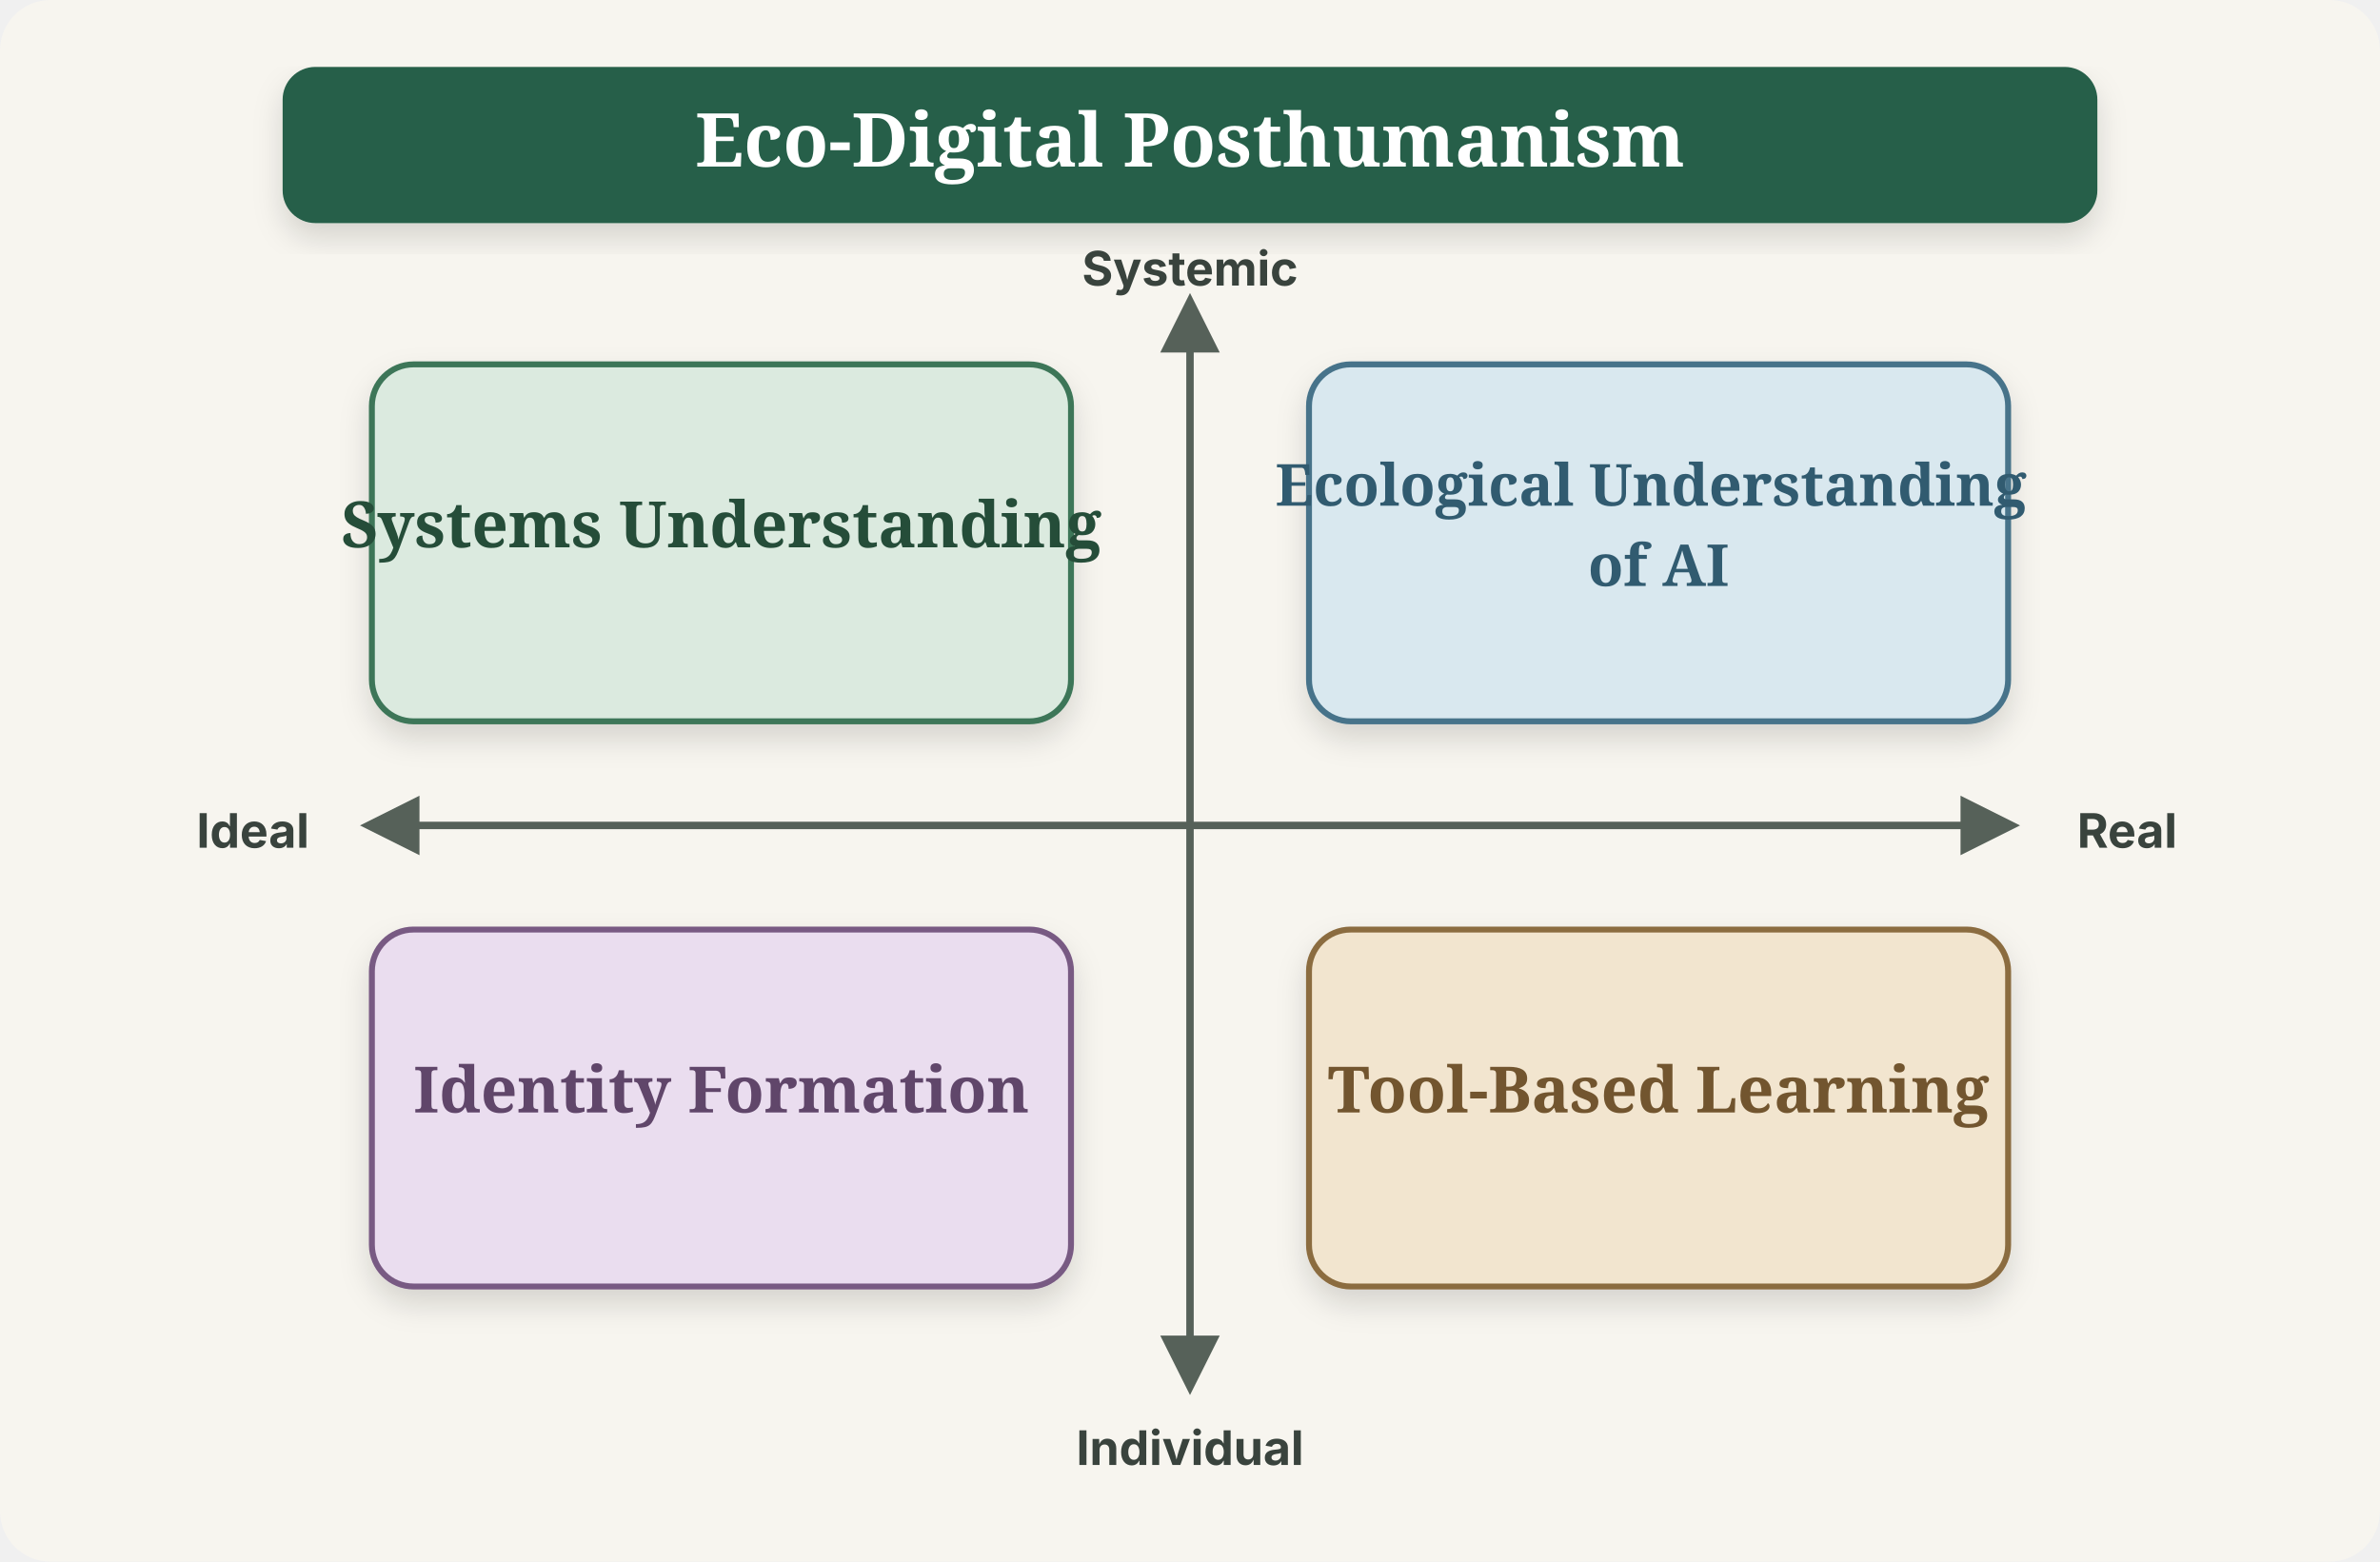
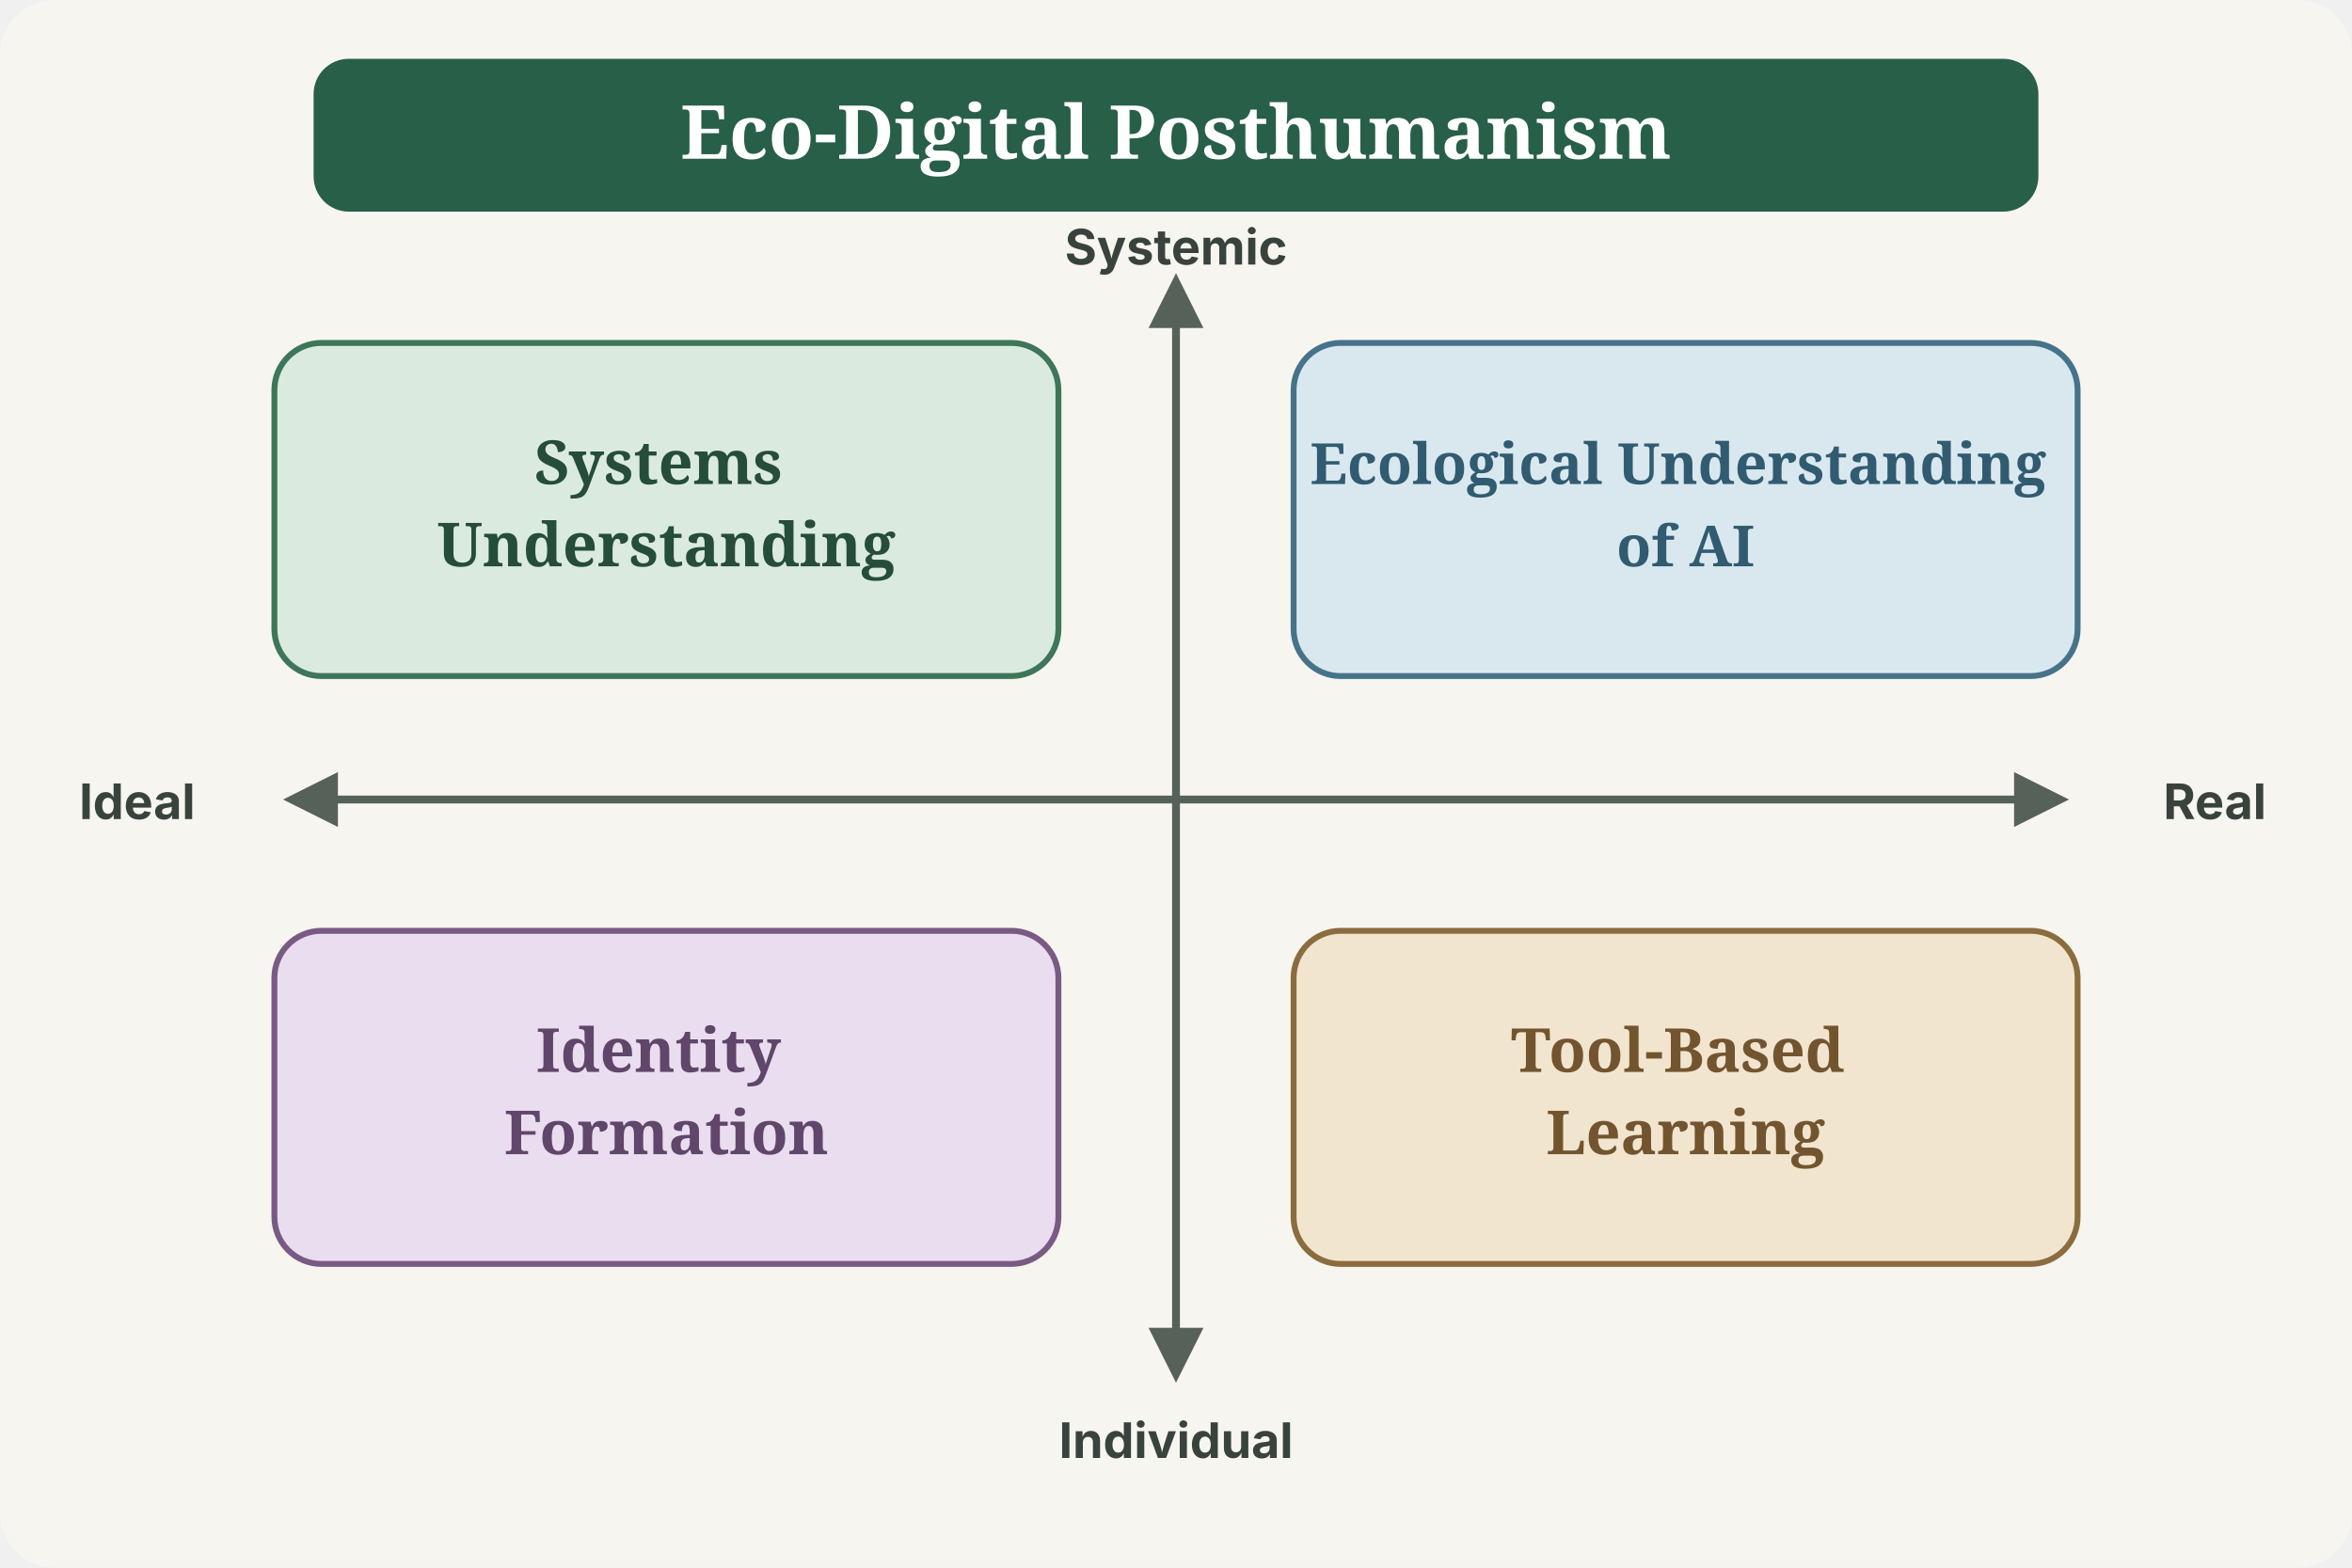
- <svg xmlns="http://www.w3.org/2000/svg" viewBox="0 0 1600 1050" role="img" aria-labelledby="title desc">
+ <svg xmlns="http://www.w3.org/2000/svg" viewBox="0 0 1200 800" role="img" aria-labelledby="title desc">
  <defs>
-     <filter id="shadow" x="-10%" y="-10%" width="120%" height="130%">
-       <feDropShadow dx="0" dy="10" stdDeviation="10" flood-color="#000" flood-opacity=".14" />
-     </filter>
-     <marker id="arrow" viewBox="0 0 10 10" refX="8" refY="5" markerWidth="8" markerHeight="8" orient="auto-start-reverse">
+     <marker id="arrow" viewBox="0 0 10 10" refX="8" refY="5" markerWidth="7" markerHeight="7" orient="auto-start-reverse">
      <path d="M0 0L10 5L0 10Z" fill="#566159" />
    </marker>
  </defs>
-   <rect width="1600" height="1050" rx="34" fill="#f7f5ef" />
-   <rect x="190" y="45" width="1220" height="105" rx="22" fill="#285f49" filter="url(#shadow)" />
-   <text x="800" y="112" text-anchor="middle" fill="#fff" font-family="Georgia, serif" font-size="50" font-weight="700">Eco-Digital Posthumanism</text>
-   <line x1="250" y1="555" x2="1350" y2="555" stroke="#566159" stroke-width="5" marker-start="url(#arrow)" marker-end="url(#arrow)" />
-   <line x1="800" y1="205" x2="800" y2="930" stroke="#566159" stroke-width="5" marker-start="url(#arrow)" marker-end="url(#arrow)" />
-   <text x="170" y="570" text-anchor="middle" fill="#39433d" font-family="Inter, Arial, sans-serif" font-size="32" font-weight="700">Ideal</text>
-   <text x="1430" y="570" text-anchor="middle" fill="#39433d" font-family="Inter, Arial, sans-serif" font-size="32" font-weight="700">Real</text>
-   <text x="800" y="192" text-anchor="middle" fill="#39433d" font-family="Inter, Arial, sans-serif" font-size="32" font-weight="700">Systemic</text>
-   <text x="800" y="985" text-anchor="middle" fill="#39433d" font-family="Inter, Arial, sans-serif" font-size="32" font-weight="700">Individual</text>
-   <g filter="url(#shadow)">
-     <rect x="250" y="245" width="470" height="240" rx="28" fill="#dbeadf" stroke="#3d7659" stroke-width="4" />
-     <rect x="880" y="245" width="470" height="240" rx="28" fill="#d9e8ef" stroke="#47738a" stroke-width="4" />
-     <rect x="250" y="625" width="470" height="240" rx="28" fill="#eaddef" stroke="#785a83" stroke-width="4" />
-     <rect x="880" y="625" width="470" height="240" rx="28" fill="#f2e5cf" stroke="#8b6c3f" stroke-width="4" />
+   <rect width="1200" height="800" rx="28" fill="#f7f5ef" />
+   <rect x="160" y="30" width="880" height="78" rx="18" fill="#285f49" />
+   <text x="600" y="81" text-anchor="middle" fill="#fff" font-family="Georgia, serif" font-size="38" font-weight="700">Eco-Digital Posthumanism</text>
+   <line x1="150" y1="408" x2="1050" y2="408" stroke="#566159" stroke-width="4" marker-start="url(#arrow)" marker-end="url(#arrow)" />
+   <line x1="600" y1="145" x2="600" y2="700" stroke="#566159" stroke-width="4" marker-start="url(#arrow)" marker-end="url(#arrow)" />
+   <text x="70" y="418" text-anchor="middle" fill="#39433d" font-family="Inter, Arial, sans-serif" font-size="25" font-weight="700">Ideal</text>
+   <text x="1130" y="418" text-anchor="middle" fill="#39433d" font-family="Inter, Arial, sans-serif" font-size="25" font-weight="700">Real</text>
+   <text x="600" y="135" text-anchor="middle" fill="#39433d" font-family="Inter, Arial, sans-serif" font-size="25" font-weight="700">Systemic</text>
+   <text x="600" y="744" text-anchor="middle" fill="#39433d" font-family="Inter, Arial, sans-serif" font-size="25" font-weight="700">Individual</text>
+   <g>
+     <rect x="140" y="175" width="400" height="170" rx="24" fill="#dbeadf" stroke="#3d7659" stroke-width="3" />
+     <rect x="660" y="175" width="400" height="170" rx="24" fill="#d9e8ef" stroke="#47738a" stroke-width="3" />
+     <rect x="140" y="475" width="400" height="170" rx="24" fill="#eaddef" stroke="#785a83" stroke-width="3" />
+     <rect x="660" y="475" width="400" height="170" rx="24" fill="#f2e5cf" stroke="#8b6c3f" stroke-width="3" />
  </g>
-   <text x="485" y="368" text-anchor="middle" fill="#254d39" font-family="Georgia, serif" font-size="43" font-weight="700">Systems Understanding</text>
-   <text x="1115" y="340" text-anchor="middle" fill="#315b70" font-family="Georgia, serif" font-size="39" font-weight="700">
-     <tspan x="1115">Ecological Understanding</tspan>
-     <tspan x="1115" dy="54">of AI</tspan>
+   <text x="340" y="247" text-anchor="middle" fill="#254d39" font-family="Georgia, serif" font-size="31" font-weight="700">
+     <tspan x="340">Systems</tspan>
+     <tspan x="340" dy="42">Understanding</tspan>
  </text>
-   <text x="485" y="748" text-anchor="middle" fill="#60466a" font-family="Georgia, serif" font-size="43" font-weight="700">Identity Formation</text>
-   <text x="1115" y="748" text-anchor="middle" fill="#72552f" font-family="Georgia, serif" font-size="43" font-weight="700">Tool-Based Learning</text>
+   <text x="860" y="247" text-anchor="middle" fill="#315b70" font-family="Georgia, serif" font-size="29" font-weight="700">
+     <tspan x="860">Ecological Understanding</tspan>
+     <tspan x="860" dy="42">of AI</tspan>
+   </text>
+   <text x="340" y="547" text-anchor="middle" fill="#60466a" font-family="Georgia, serif" font-size="31" font-weight="700">
+     <tspan x="340">Identity</tspan>
+     <tspan x="340" dy="42">Formation</tspan>
+   </text>
+   <text x="860" y="547" text-anchor="middle" fill="#72552f" font-family="Georgia, serif" font-size="31" font-weight="700">
+     <tspan x="860">Tool-Based</tspan>
+     <tspan x="860" dy="42">Learning</tspan>
+   </text>
</svg>
